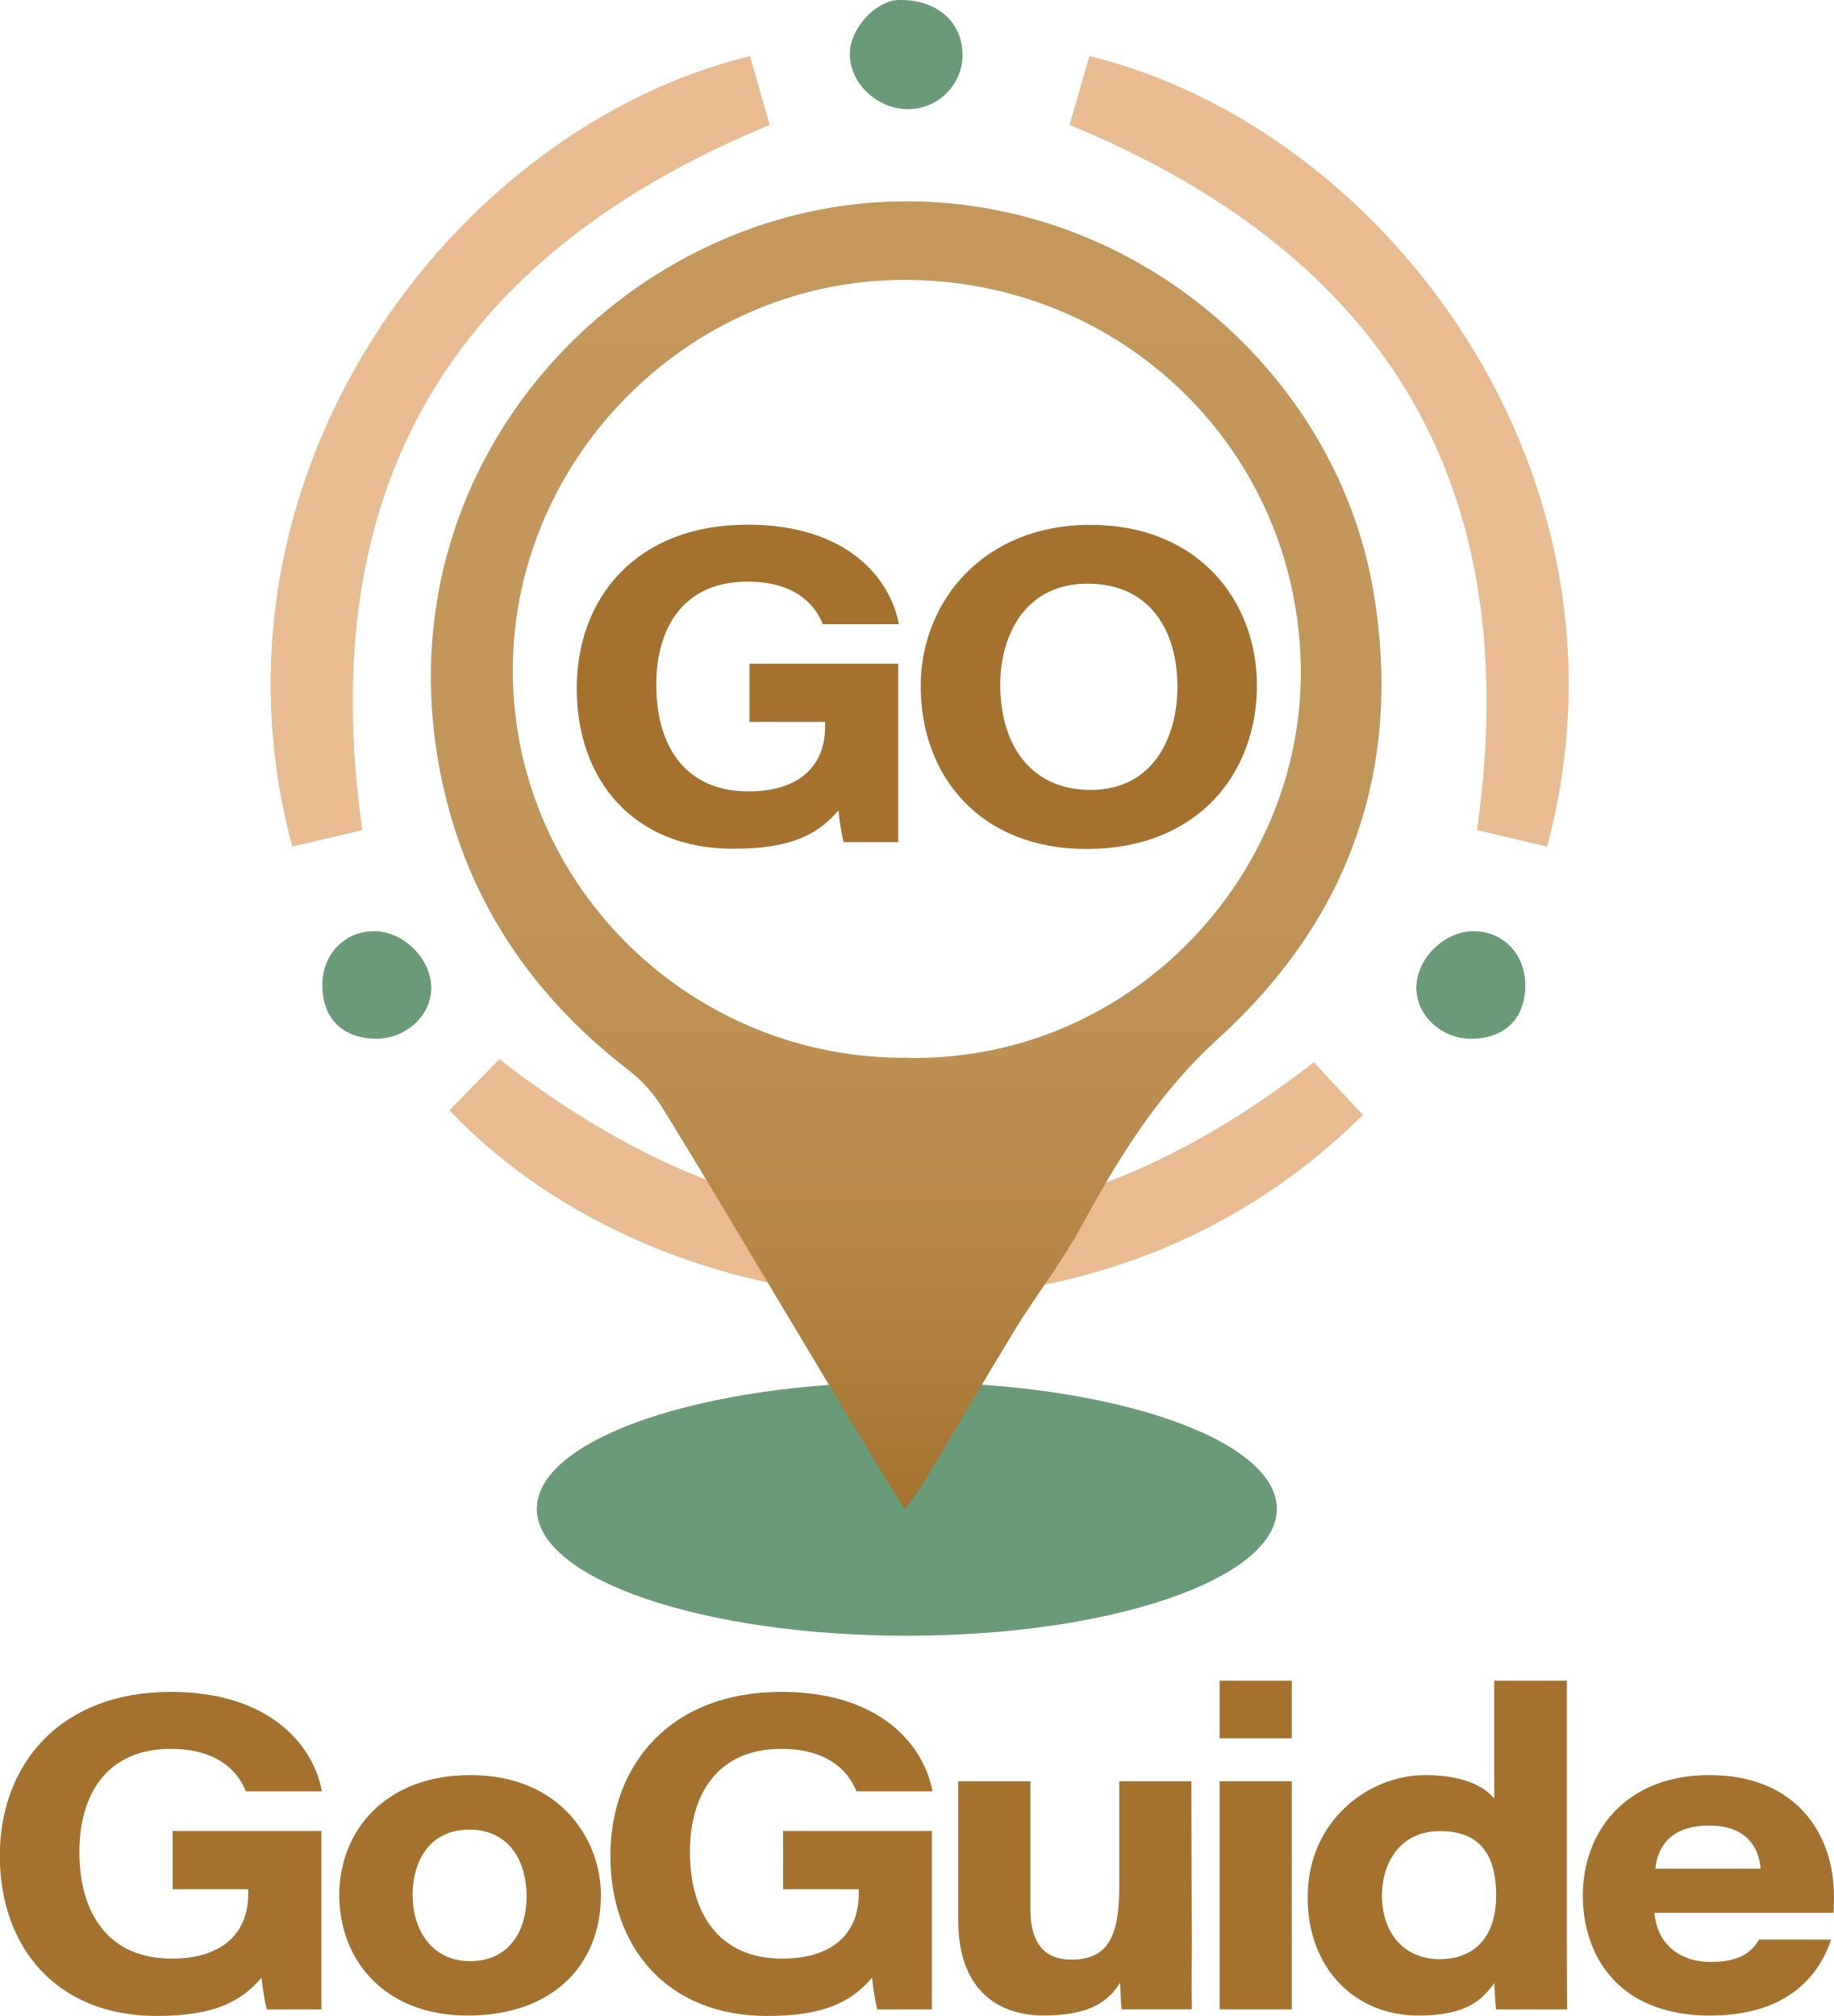
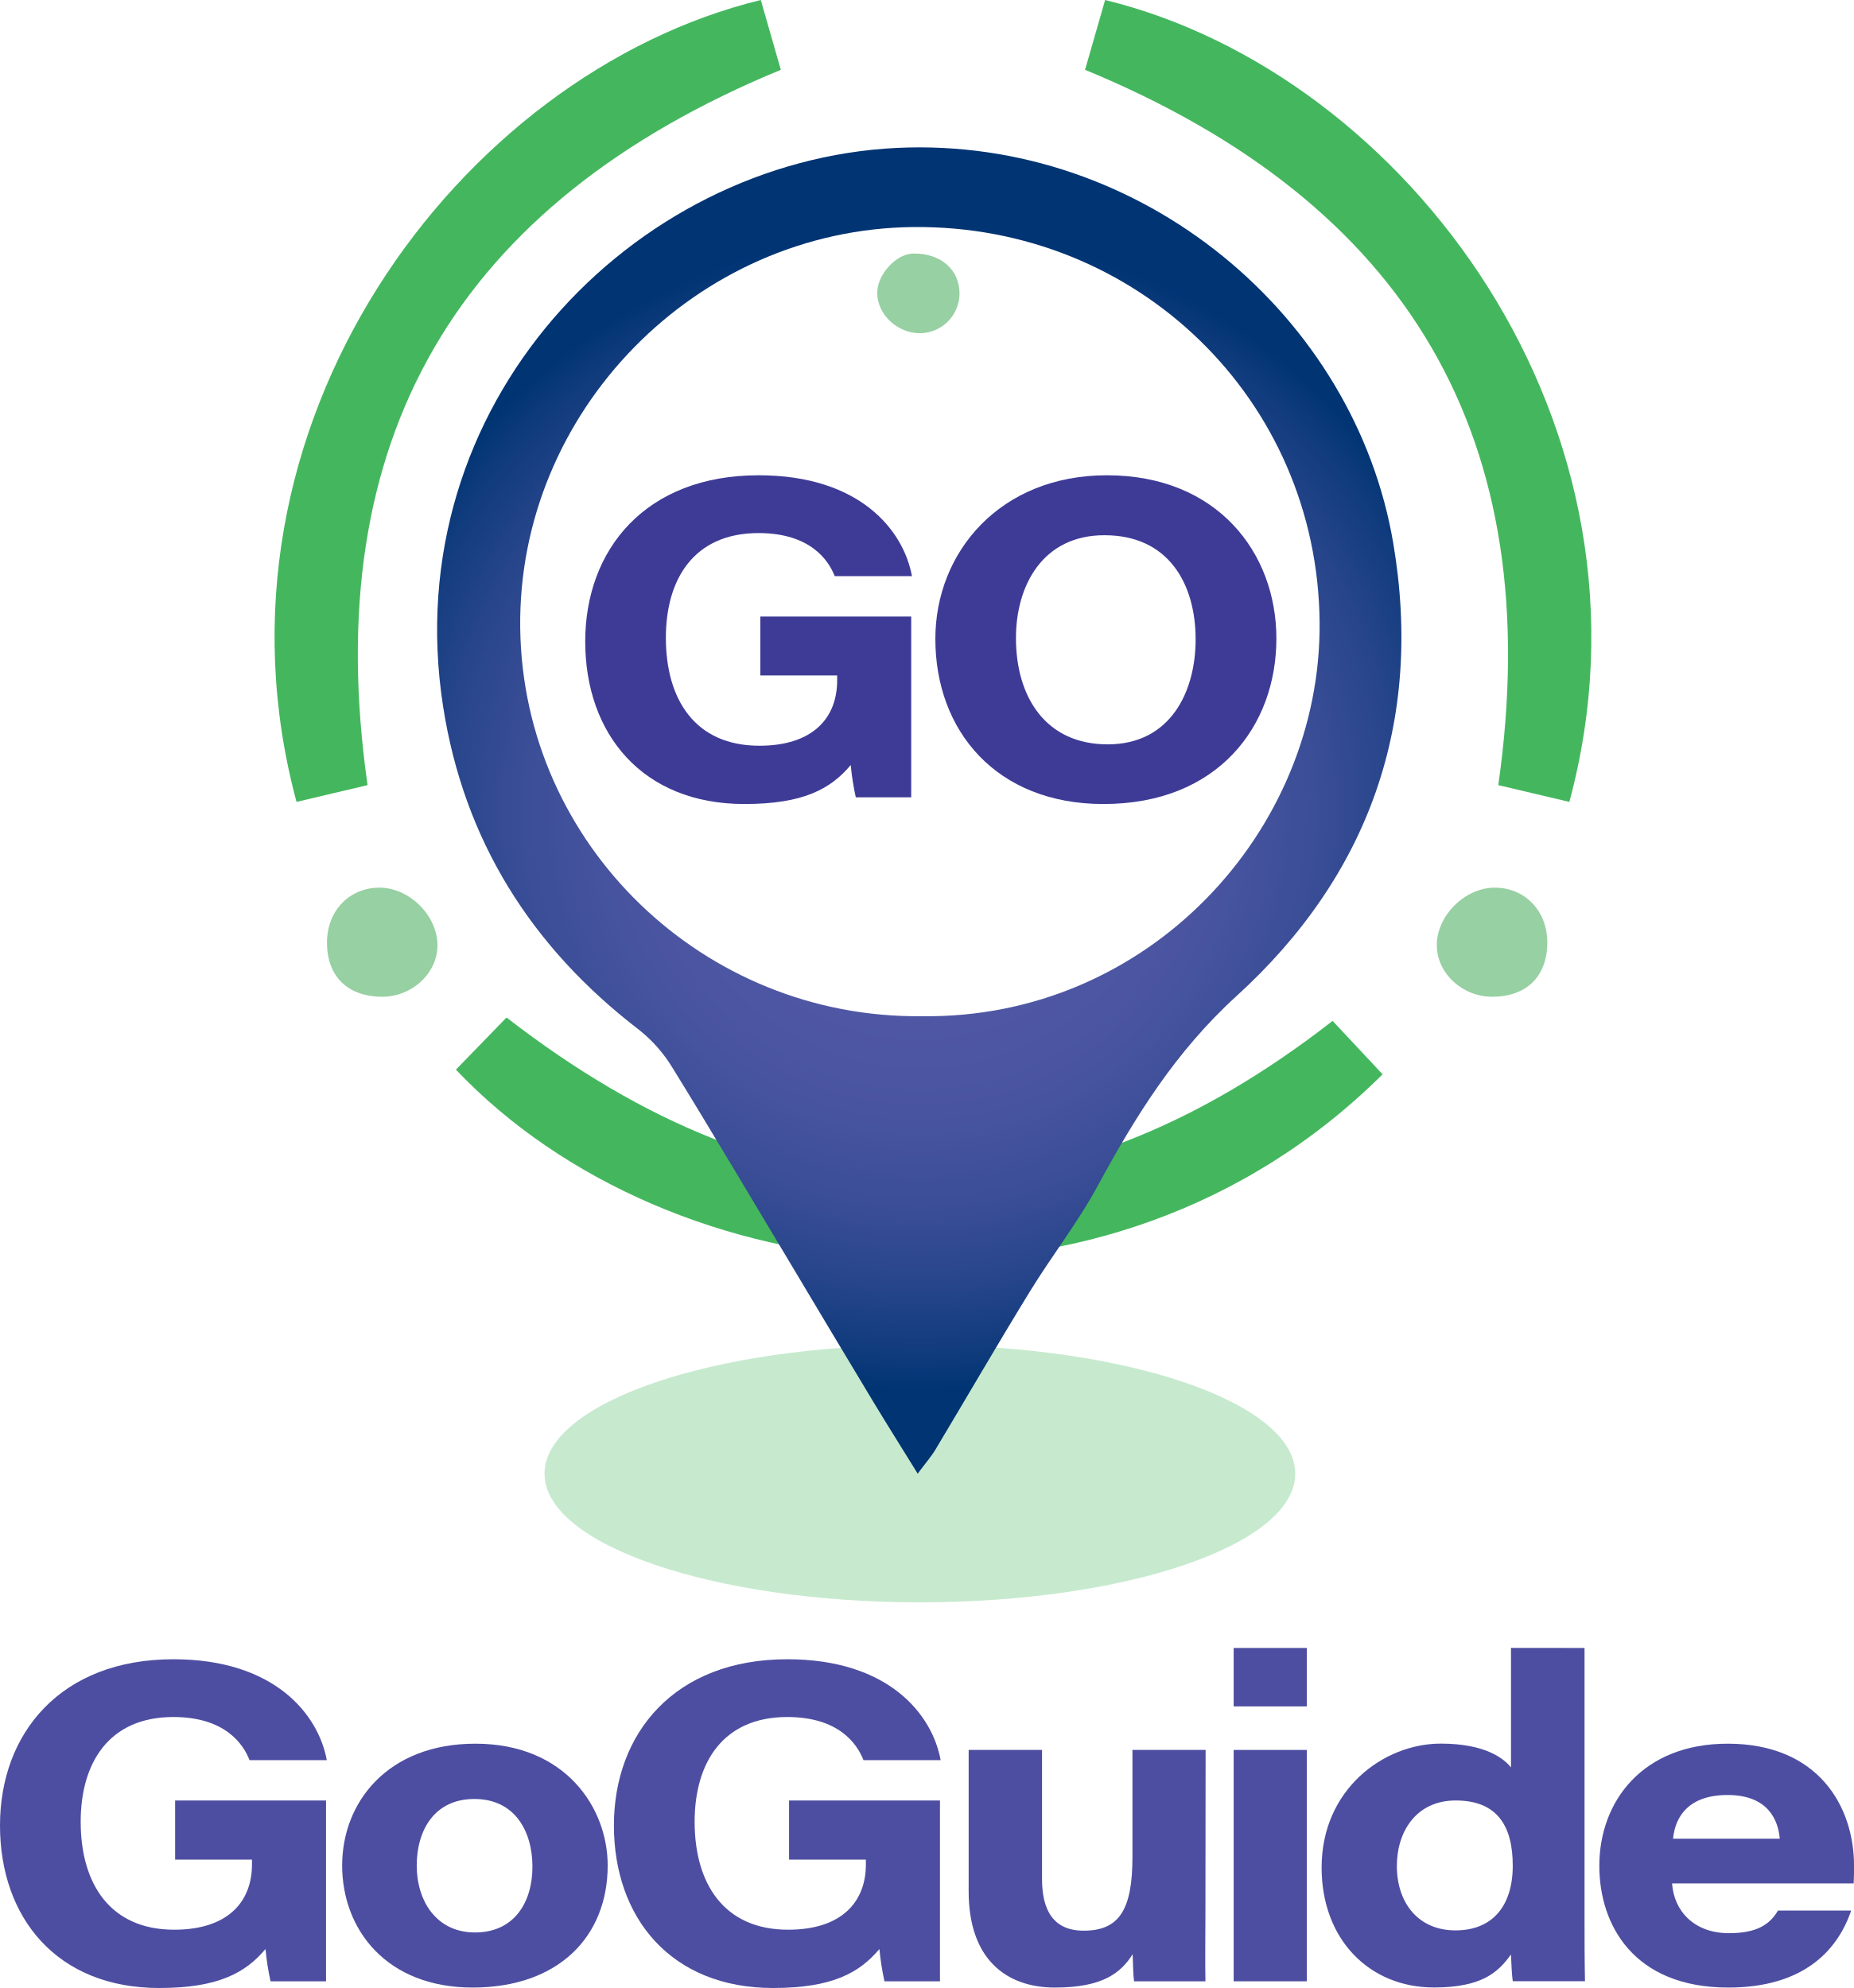
- <svg xmlns="http://www.w3.org/2000/svg" id="Layer_1" data-name="Layer 1" viewBox="0 0 359.22 394.97">
+ <svg xmlns="http://www.w3.org/2000/svg" id="Layer_1" data-name="Layer 1" viewBox="0 0 497.69 533.78">
  <defs>
-     <linearGradient id="linear-gradient" x1="349.8" y1="394.39" x2="349.8" y2="138.25" gradientUnits="userSpaceOnUse">
-       <stop offset="0" stop-color="#a4722e" />
-       <stop offset="0.03" stop-color="#a87633" />
-       <stop offset="0.18" stop-color="#b48546" />
-       <stop offset="0.35" stop-color="#bd8f53" />
-       <stop offset="0.56" stop-color="#c2955b" />
-       <stop offset="1" stop-color="#c4975d" />
-     </linearGradient>
+     <radialGradient id="radial-gradient" cx="350.04" cy="248.33" r="155.64" gradientUnits="userSpaceOnUse">
+       <stop offset="0" stop-color="#5459a7" />
+       <stop offset="0.32" stop-color="#5158a5" />
+       <stop offset="0.52" stop-color="#4954a0" />
+       <stop offset="0.68" stop-color="#3b4e97" />
+       <stop offset="0.82" stop-color="#27458b" />
+       <stop offset="0.95" stop-color="#0d3a7b" />
+       <stop offset="1" stop-color="#003473" />
+     </radialGradient>
  </defs>
-   <ellipse cx="177.64" cy="295.62" rx="72.48" ry="24.85" fill="#6a9b78" />
-   <path d="M270.11,306.29l-9.78,10c41.22,43.48,125.66,53.89,178.94.9l-9.62-10.3C376.24,348.52,323.48,347.65,270.11,306.29Z" transform="translate(-172.29 -98.77)" fill="#e8bb90" />
-   <path d="M349.5,394.39c-3.33-5.39-6-9.59-8.54-13.84-5.57-9.24-11.09-18.51-16.64-27.77C317,340.51,309.69,328.19,302.17,316a27.85,27.85,0,0,0-6.48-7.36c-20.76-15.91-33.81-36.56-37.84-62.44-9.07-58.28,36.5-105.45,87.68-107.88,47.39-2.25,88.4,32.57,95.8,76.31,5.86,34.58-4.68,64.22-30.31,87.53-11.68,10.61-19.43,23.11-26.7,36.53-3.86,7.14-8.93,13.62-13.19,20.56C365,369.34,359,379.56,353,389.69,352.16,391,351.1,392.24,349.5,394.39Zm.8-88.35c43.65.59,77.16-35.73,76.81-76.06-.37-43-35.19-76.8-78.47-76.37-41.91.42-76.43,35.65-75.89,77.46S308.16,306.52,350.3,306Z" transform="translate(-172.29 -98.77)" fill="url(#linear-gradient)" />
-   <path d="M381.82,123.24l3.87-13.48c58.21,14.18,109.18,82.31,89.65,154.87l-13.72-3.23C471.19,194.39,444.22,149,381.82,123.24Z" transform="translate(-172.29 -98.77)" fill="#e8bb90" />
-   <path d="M323.07,123.24l-3.87-13.48C261,123.94,210,192.07,229.55,264.63l13.72-3.23C233.71,194.39,260.67,149,323.07,123.24Z" transform="translate(-172.29 -98.77)" fill="#e8bb90" />
-   <path d="M350.21,120.16c-6.09,0-11.48-5.08-11.45-10.86,0-4.91,5.06-10.43,9.6-10.53,7.47-.16,12.59,4.36,12.49,11A10.71,10.71,0,0,1,350.21,120.16Z" transform="translate(-172.29 -98.77)" fill="#6a9b78" />
-   <path d="M471.08,291.77c0,6.57-4,10.49-10.64,10.51-5.68,0-10.53-4.39-10.69-9.7-.18-5.73,5.25-11.3,11.08-11.37S471.07,285.63,471.08,291.77Z" transform="translate(-172.29 -98.77)" fill="#6a9b78" />
-   <path d="M235.43,291.71c0,6.57,3.91,10.52,10.58,10.57,5.68,0,10.56-4.33,10.75-9.64.21-5.73-5.19-11.33-11-11.43S235.47,285.57,235.43,291.71Z" transform="translate(-172.29 -98.77)" fill="#6a9b78" />
-   <path d="M348.25,263.76H337.53a52.44,52.44,0,0,1-1-6.23c-3.85,4.58-9.09,7.53-20.54,7.53-19.73,0-30.72-13.58-30.72-31.4s11.71-32.1,33.48-32.1c19.55,0,28,10.62,29.61,19.49h-14.9c-1.2-3.08-4.71-8.33-14.72-8.33-12.47,0-17.89,8.89-17.89,20.21,0,12,5.65,20.89,18.07,20.89,10.31,0,15-5.35,15-12.61v-1H319.11v-11.4h29.14Z" transform="translate(-172.29 -98.77)" fill="#a4722e" />
-   <path d="M418.51,233.1c0,16.87-11.26,32-33.41,32-20.65,0-32.45-14.12-32.45-31.9,0-16.75,12.49-31.6,33.14-31.6C407.05,201.56,418.51,216.49,418.51,233.1ZM368.23,233c0,11.51,5.84,20.53,17.71,20.53,12.26,0,17-10.34,17-20.24,0-10.79-5.26-20.17-17.59-20.17C373.49,213.1,368.23,222.71,368.23,233Z" transform="translate(-172.29 -98.77)" fill="#a4722e" />
-   <path d="M235.25,492.44H224.53a52.89,52.89,0,0,1-1-6.24c-3.86,4.59-9.09,7.53-20.55,7.53-19.72,0-30.72-13.57-30.72-31.39s11.71-32.1,33.48-32.1c19.56,0,28,10.62,29.61,19.48h-14.9c-1.2-3.07-4.71-8.32-14.72-8.32-12.47,0-17.89,8.89-17.89,20.21,0,11.95,5.65,20.89,18.07,20.89,10.31,0,15-5.35,15-12.61v-1H206.11v-11.4h29.14Z" transform="translate(-172.29 -98.77)" fill="#a4722e" />
-   <path d="M290,470.06c0,13.75-9.51,23.59-26.1,23.59s-25.15-11.19-25.15-23.58,8.81-23.53,25.73-23.53C281.87,446.54,290,459,290,470.06Zm-36.87,0C253.11,477,257,483,264.36,483c7.61,0,11.09-5.87,11.09-12.68s-3.36-13.09-11.2-13.09C256.59,457.21,253.11,463.18,253.11,470.07Z" transform="translate(-172.29 -98.77)" fill="#a4722e" />
-   <path d="M354.84,492.44H344.12a52.65,52.65,0,0,1-1-6.24c-3.85,4.59-9.09,7.53-20.54,7.53-19.73,0-30.72-13.57-30.72-31.39s11.71-32.1,33.48-32.1c19.55,0,28,10.62,29.61,19.48h-14.9c-1.2-3.07-4.71-8.32-14.72-8.32-12.47,0-17.89,8.89-17.89,20.21,0,11.95,5.65,20.89,18.07,20.89,10.31,0,15-5.35,15-12.61v-1H325.7v-11.4h29.14Z" transform="translate(-172.29 -98.77)" fill="#a4722e" />
-   <path d="M405.75,479.43c0,4.31-.07,8.69,0,13H392c-.17-1.21-.19-3.26-.27-5.23-2.24,3.51-5.64,6.44-15,6.44S360,488.2,360,475.05v-27.3h14.13v25c0,5.94,2.16,9.94,8,9.94,6.86,0,9.42-4,9.42-14.25V447.75h14.12Z" transform="translate(-172.29 -98.77)" fill="#a4722e" />
-   <path d="M411.21,428.05h14.13v11.29H411.21Zm0,19.7h14.13v44.69H411.21Z" transform="translate(-172.29 -98.77)" fill="#a4722e" />
-   <path d="M479.22,428.05v51.82c0,4.16,0,8.41.08,12.57H465.36c-.19-1.33-.27-3.43-.35-5.17-2.45,3.44-5.6,6.38-14.87,6.38-12.42,0-21.69-9.22-21.69-23.17,0-15.07,12-23.94,23-23.94,8.72,0,12.26,3,13.55,4.61v-23.1ZM443,470.16c0,7,4.07,12.44,11.31,12.44s11.07-4.81,11.07-12.5-3-12.59-11-12.59C446.68,457.51,443,463.58,443,470.16Z" transform="translate(-172.29 -98.77)" fill="#a4722e" />
-   <path d="M496.39,473.53c.36,5.4,4.28,9.62,11,9.62,5.34,0,7.86-1.63,9.48-4.38H531c-2.69,7.92-9.41,14.88-23.76,14.88-18.29,0-24.89-12.14-24.89-23.5,0-12.58,8.46-23.61,24.79-23.61,17.39,0,24.4,12,24.4,23.62,0,1.13,0,1.94-.07,3.37Zm20.79-8.65c-.28-3.41-2.12-8.45-10.08-8.45-7.42,0-10.12,4.05-10.54,8.45Z" transform="translate(-172.29 -98.77)" fill="#a4722e" />
+   <ellipse cx="246.94" cy="395.68" rx="100.76" ry="34.55" fill="#44b75e" opacity="0.3" />
+   <path d="M239.25,303.89l-13.59,14c57.29,60.44,174.69,74.91,248.76,1.25L461,304.8C386.79,362.61,313.44,361.39,239.25,303.89Z" transform="translate(-103.27 -30.69)" fill="#44b75e" />
+   <path d="M349.62,426.37c-4.63-7.49-8.31-13.33-11.88-19.24q-11.61-19.28-23.13-38.61c-10.22-17-20.34-34.17-30.79-51.09a38.5,38.5,0,0,0-9-10.23c-28.86-22.12-47-50.83-52.6-86.8-12.61-81,50.73-146.59,121.87-150C410,67.31,467,115.71,477.28,176.52c8.14,48.06-6.51,89.28-42.14,121.67C418.91,313,408.13,330.32,398,349c-5.38,9.93-12.42,18.93-18.34,28.58-8.59,14-16.81,28.2-25.25,42.28C353.32,421.71,351.85,423.37,349.62,426.37Zm1.12-122.83c60.67.83,107.25-49.66,106.77-105.73C457,138,408.59,91.05,348.43,91.65c-58.27.59-106.25,49.55-105.51,107.68S292.14,304.22,350.74,303.54Z" transform="translate(-103.27 -30.69)" fill="url(#radial-gradient)" />
+   <path d="M394.55,49.43l5.38-18.74C480.85,50.41,551.71,145.11,524.56,246l-19.08-4.5C518.78,148.33,481.3,85.27,394.55,49.43Z" transform="translate(-103.27 -30.69)" fill="#44b75e" />
+   <path d="M312.88,49.43,307.5,30.69C226.58,50.41,155.72,145.11,182.87,246l19.07-4.5C188.65,148.33,226.13,85.27,312.88,49.43Z" transform="translate(-103.27 -30.69)" fill="#44b75e" />
+   <path d="M350.21,120.16c-6.09,0-11.48-5.08-11.45-10.86,0-4.91,5.06-10.43,9.6-10.53,7.47-.16,12.59,4.36,12.49,11A10.71,10.71,0,0,1,350.21,120.16Z" transform="translate(-103.27 -30.69)" fill="#97d0a2" />
+   <path d="M518.63,283.71c0,9.13-5.52,14.59-14.78,14.61-7.9,0-14.65-6.1-14.87-13.48-.25-8,7.3-15.72,15.41-15.81S518.63,275.17,518.63,283.71Z" transform="translate(-103.27 -30.69)" fill="#97d0a2" />
+   <path d="M191.05,283.62c-.06,9.13,5.43,14.63,14.7,14.7,7.9.06,14.68-6,14.95-13.4.29-8-7.22-15.75-15.33-15.89S191.1,275.09,191.05,283.62Z" transform="translate(-103.27 -30.69)" fill="#97d0a2" />
+   <path d="M347.88,244.77H333a72.35,72.35,0,0,1-1.36-8.66c-5.36,6.37-12.63,10.46-28.55,10.46-27.43,0-42.72-18.87-42.72-43.64s16.28-44.63,46.55-44.63c27.18,0,38.91,14.77,41.16,27.09H327.35c-1.67-4.27-6.55-11.57-20.46-11.57-17.34,0-24.87,12.35-24.87,28.1,0,16.61,7.85,29,25.11,29,14.33,0,20.87-7.44,20.87-17.53v-1.34H307.37V196.23h40.51Z" transform="translate(-103.27 -30.69)" fill="#3e3b97" />
+   <path d="M445.91,202.14c0,23.47-15.65,44.43-46.44,44.43-28.71,0-45.11-19.62-45.11-44.33,0-23.29,17.36-43.94,46.06-43.94C430,158.3,445.91,179.05,445.91,202.14ZM376,202c0,16,8.11,28.55,24.61,28.55,17.05,0,23.62-14.38,23.62-28.15,0-15-7.31-28-24.44-28C383.33,174.35,376,187.71,376,202Z" transform="translate(-103.27 -30.69)" fill="#3e3b97" />
+   <path d="M190.79,562.67h-14.9a72.59,72.59,0,0,1-1.35-8.66c-5.37,6.37-12.64,10.46-28.56,10.46-27.43,0-42.71-18.87-42.71-43.64s16.28-44.63,46.54-44.63C177,476.2,188.72,491,191,503.29H170.26c-1.67-4.28-6.54-11.58-20.46-11.58-17.33,0-24.87,12.36-24.87,28.11,0,16.61,7.85,29,25.11,29,14.34,0,20.87-7.44,20.87-17.53V530H150.28V514.13h40.51Z" transform="translate(-103.27 -30.69)" fill="#4d4ea1" />
+   <path d="M266.4,531.56c0,19.12-13.22,32.79-36.28,32.79s-35-15.55-35-32.78c0-17,12.24-32.7,35.76-32.7C255.12,498.87,266.4,516.15,266.4,531.56Zm-51.26,0c0,9.66,5.36,18,15.64,18,10.58,0,15.42-8.17,15.42-17.64s-4.67-18.2-15.57-18.2C220,513.69,215.14,522,215.14,531.57Z" transform="translate(-103.27 -30.69)" fill="#4d4ea1" />
+   <path d="M355.6,562.67H340.7a72.35,72.35,0,0,1-1.36-8.66c-5.36,6.37-12.63,10.46-28.55,10.46-27.43,0-42.72-18.87-42.72-43.64s16.28-44.63,46.55-44.63c27.18,0,38.91,14.77,41.16,27.09H335.07c-1.67-4.28-6.55-11.58-20.46-11.58-17.34,0-24.87,12.36-24.87,28.11,0,16.61,7.85,29,25.11,29,14.33,0,20.86-7.44,20.86-17.53V530H315.09V514.13H355.6Z" transform="translate(-103.27 -30.69)" fill="#4d4ea1" />
+   <path d="M426.86,544.59c0,6-.11,12.08,0,18.08H407.7c-.24-1.68-.27-4.53-.38-7.26-3.11,4.88-7.83,8.94-20.87,8.94s-23.15-7.58-23.15-25.85V500.55H383v34.7c0,8.26,3,13.83,11.17,13.83,9.54,0,13.1-5.6,13.1-19.82V500.55h19.64Z" transform="translate(-103.27 -30.69)" fill="#4d4ea1" />
+   <path d="M434.44,473.17h19.64v15.69H434.44Zm0,27.38h19.64v62.12H434.44Z" transform="translate(-103.27 -30.69)" fill="#4d4ea1" />
+   <path d="M528.63,473.17v72c0,5.79,0,11.69.12,17.48H509.36c-.26-1.84-.38-4.77-.48-7.18-3.42,4.77-7.8,8.86-20.68,8.86-17.26,0-30.15-12.81-30.15-32.21,0-20.95,16.62-33.27,32-33.27,12.12,0,17,4.11,18.84,6.4v-32.1Zm-50.38,58.54c0,9.79,5.66,17.29,15.72,17.29s15.39-6.69,15.39-17.38-4.2-17.5-15.31-17.5C483.39,514.12,478.25,522.55,478.25,531.71Z" transform="translate(-103.27 -30.69)" fill="#4d4ea1" />
+   <path d="M552.13,536.39c.51,7.5,6,13.36,15.26,13.36,7.42,0,10.92-2.26,13.18-6.08h19.64c-3.74,11-13.08,20.68-33,20.68-25.43,0-34.61-16.87-34.61-32.66,0-17.49,11.76-32.82,34.46-32.82,24.17,0,33.92,16.65,33.92,32.83,0,1.56,0,2.7-.1,4.69Zm28.91-12c-.39-4.74-2.95-11.74-14-11.74-10.31,0-14.06,5.63-14.65,11.74Z" transform="translate(-103.27 -30.69)" fill="#4d4ea1" />
</svg>
